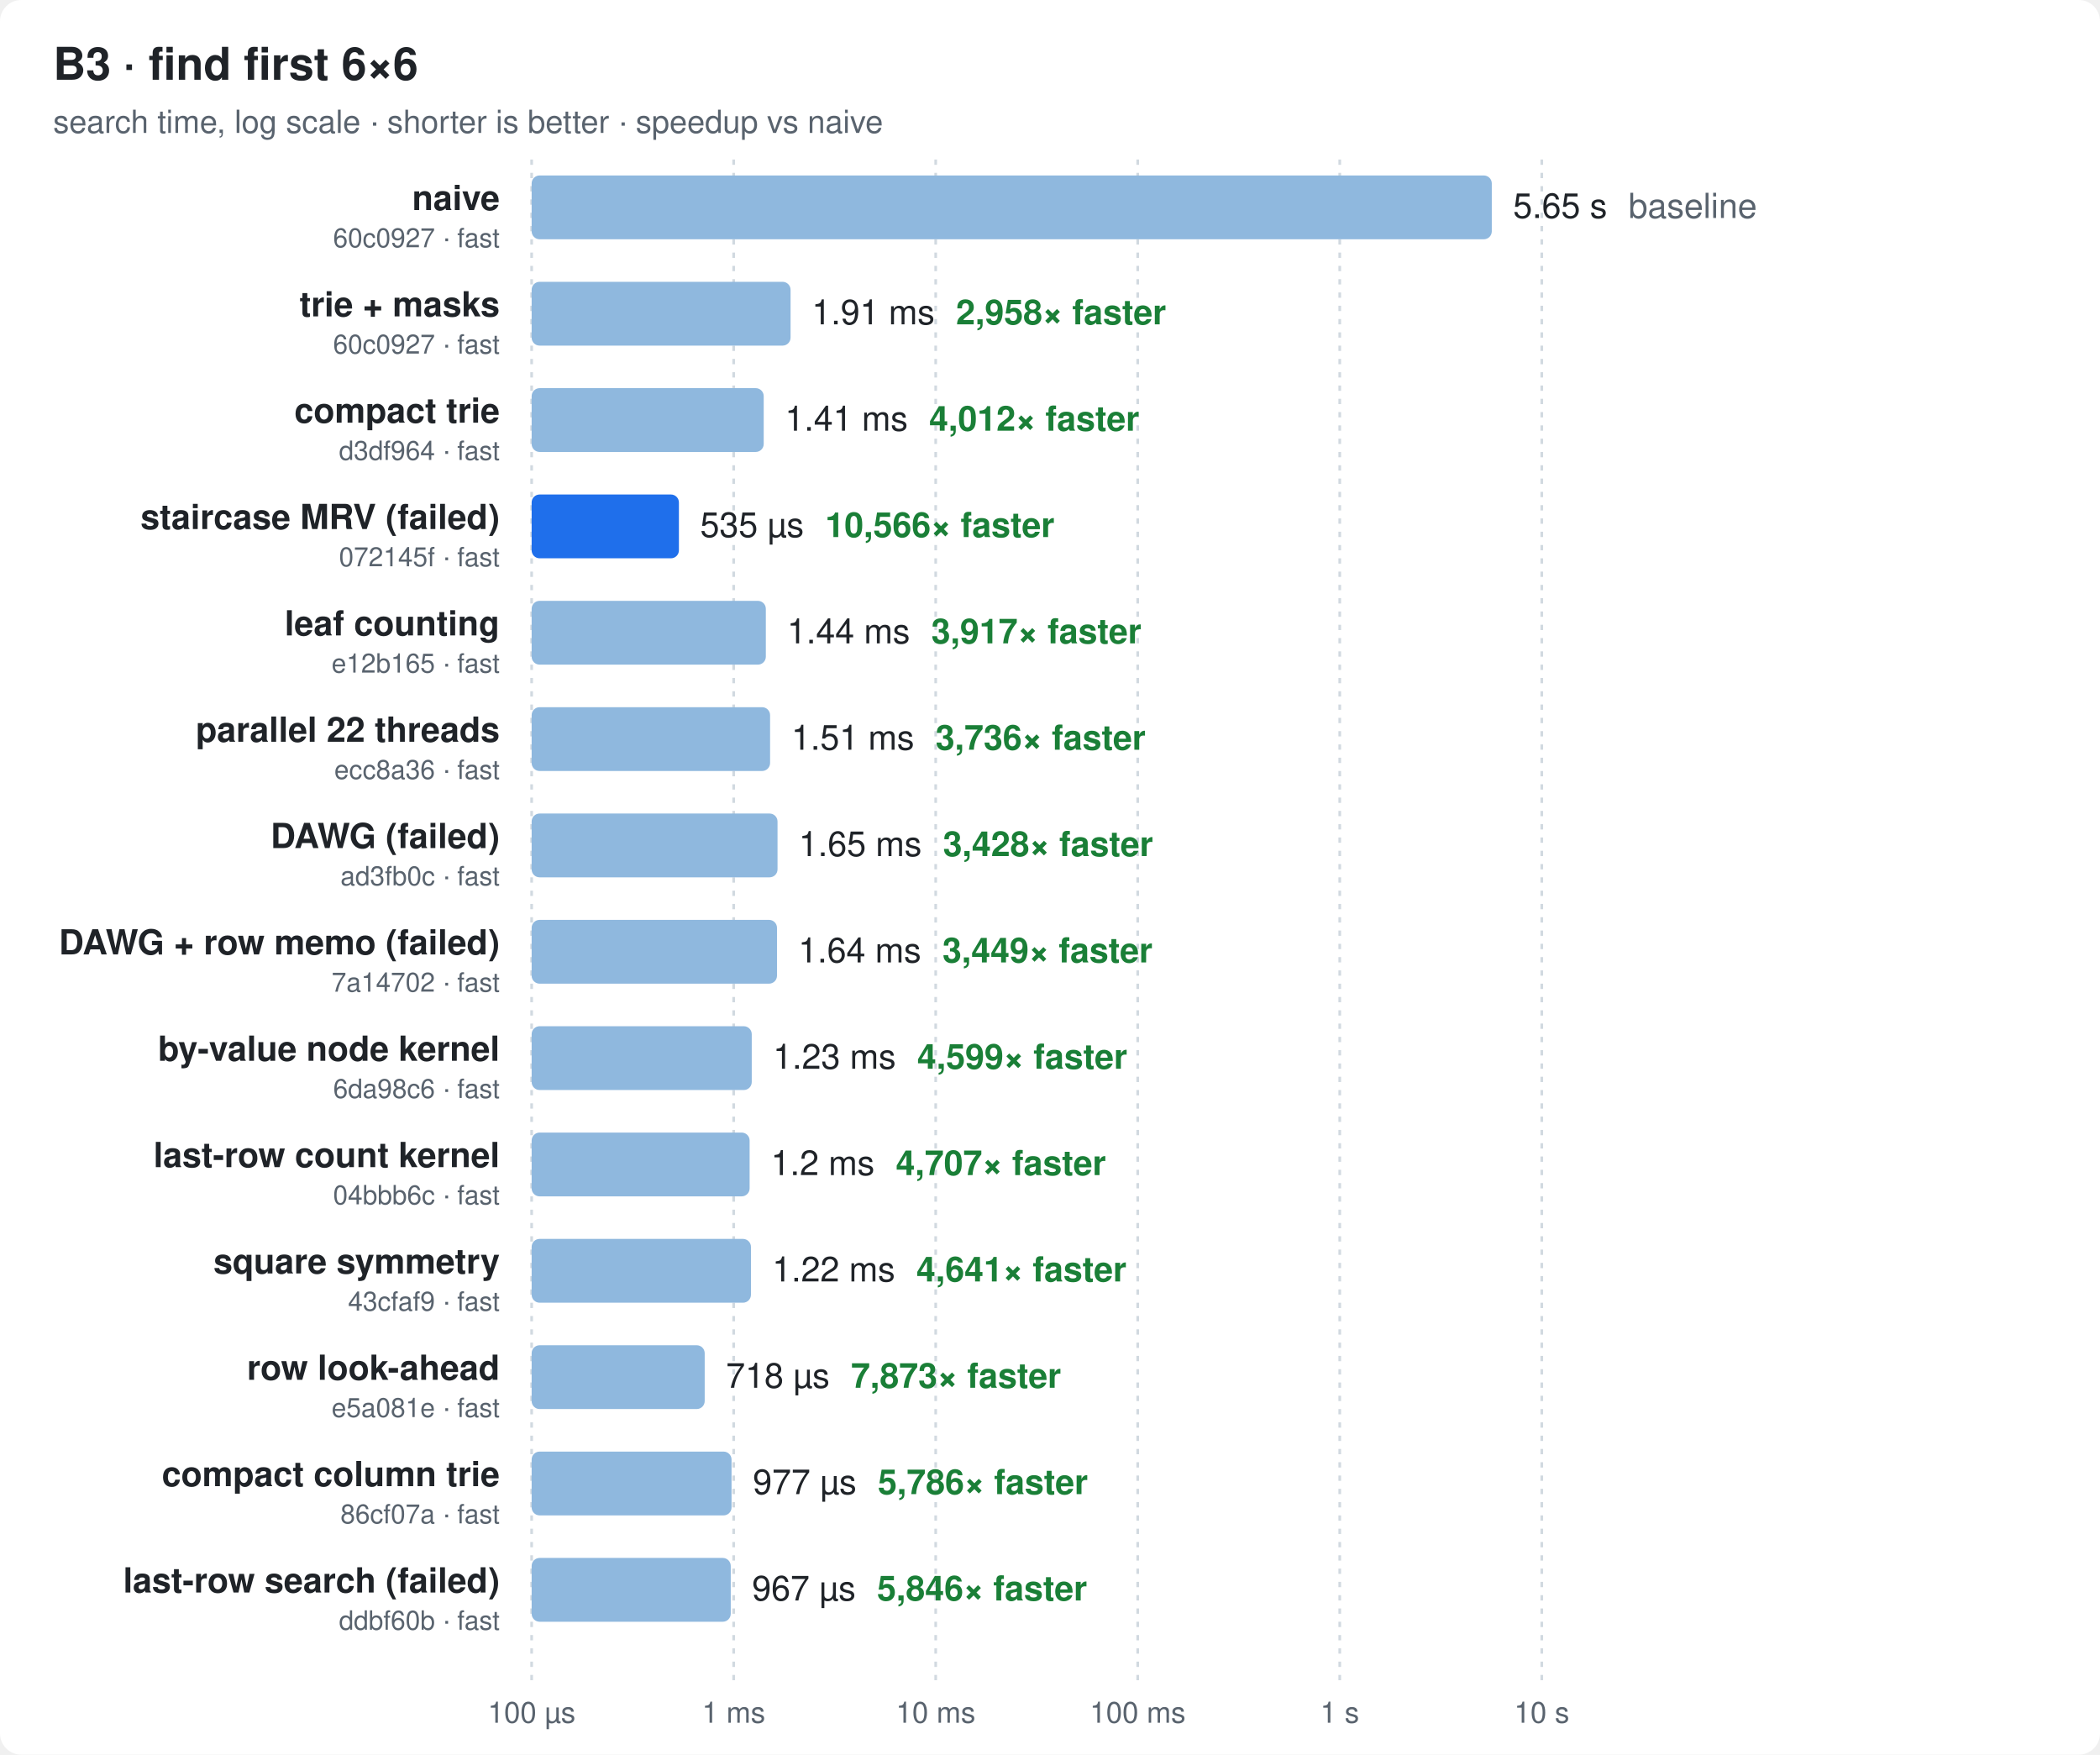
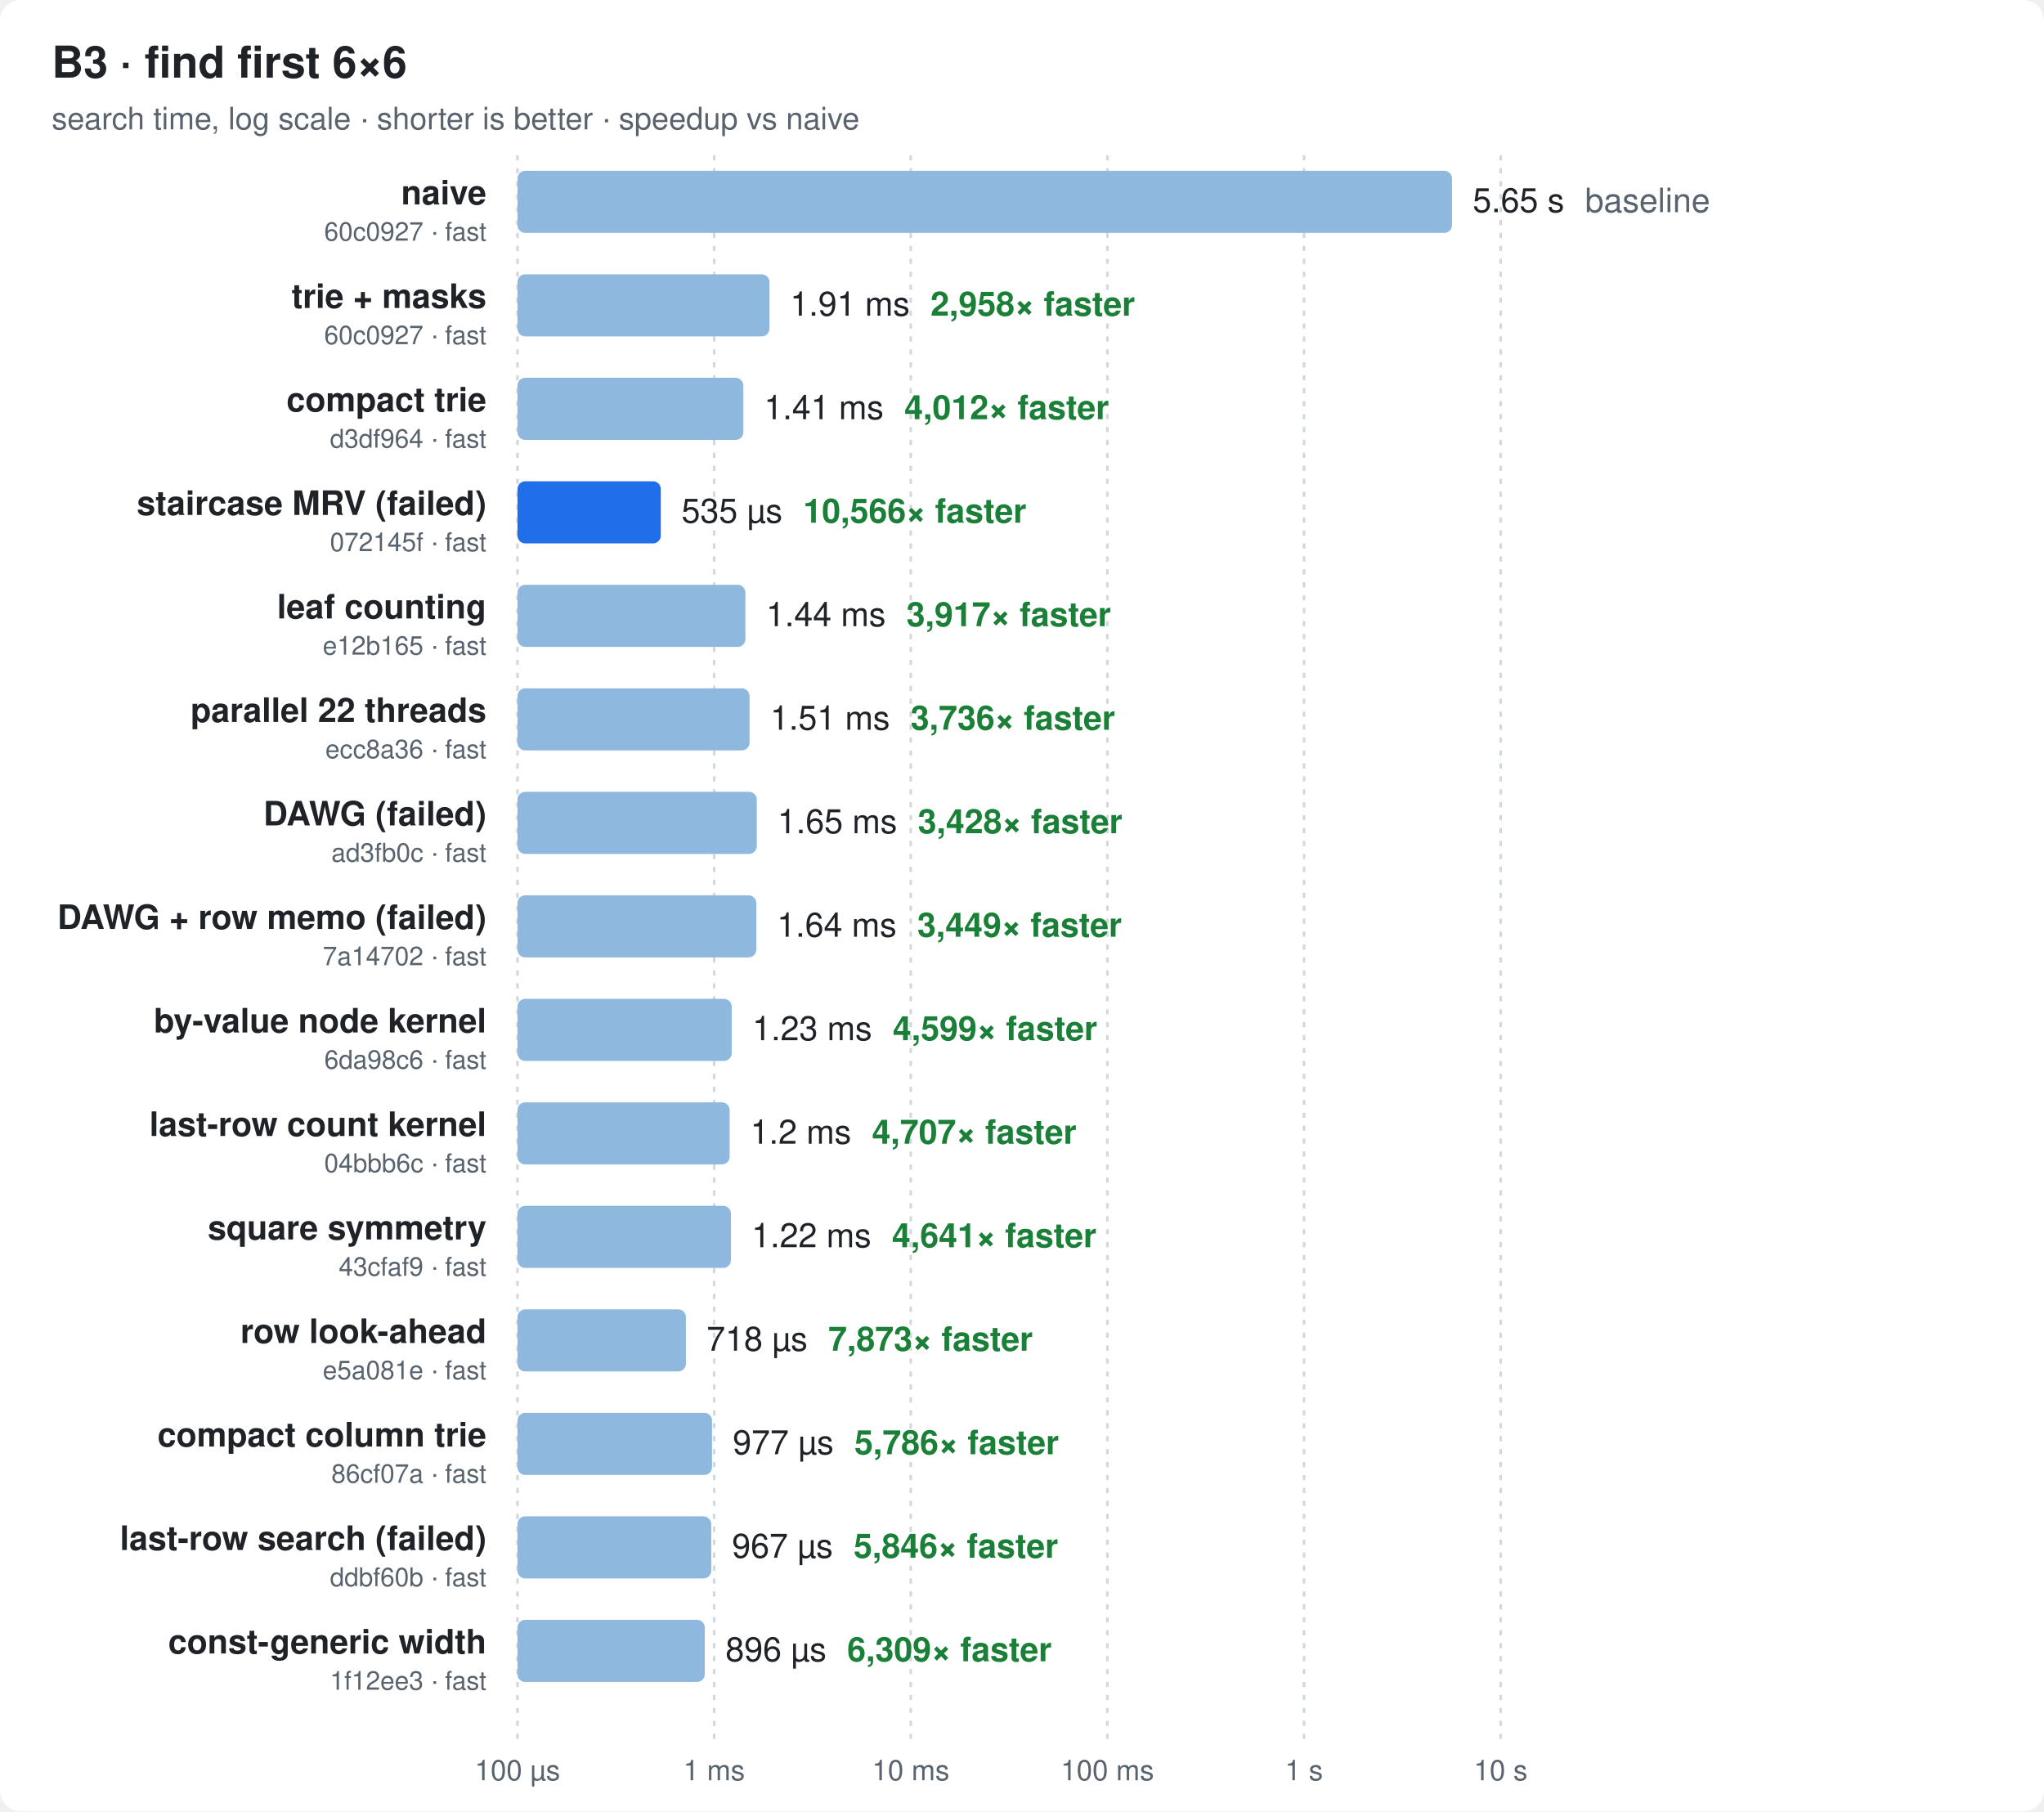
- <svg xmlns="http://www.w3.org/2000/svg" width="790" height="660" viewBox="0 0 790 660" font-family="ui-sans-serif,-apple-system,Segoe UI,Helvetica,Arial,sans-serif">
+ <svg xmlns="http://www.w3.org/2000/svg" width="790" height="700" viewBox="0 0 790 700" font-family="ui-sans-serif,-apple-system,Segoe UI,Helvetica,Arial,sans-serif">
  <style>
  .bg{fill:#ffffff} .t{fill:#1f2328} .m{fill:#59636e} .g{stroke:#d1d9e0}
  .bar{fill:#8fb8de} .best{fill:#1f6feb} .x{fill:#1a7f37;font-weight:600}
  @media (prefers-color-scheme: dark){
    .bg{fill:#0d1117} .t{fill:#e6edf3} .m{fill:#9198a1} .g{stroke:#30363d}
    .bar{fill:#2f5f8f} .best{fill:#4493f8} .x{fill:#3fb950}
  }
</style>
-   <rect class="bg" width="790" height="660" rx="8" />
+   <rect class="bg" width="790" height="700" rx="8" />
  <text class="t" x="20" y="30" font-size="17" font-weight="700">B3 · find first 6×6</text>
  <text class="m" x="20" y="50" font-size="12">search time, log scale · shorter is better · speedup vs naive</text>
-   <line class="g" x1="200.0" x2="200.0" y1="60" y2="632" stroke-dasharray="2 3" />
-   <text class="m" x="200.0" y="648" font-size="11" text-anchor="middle">100 µs</text>
-   <line class="g" x1="276.0" x2="276.0" y1="60" y2="632" stroke-dasharray="2 3" />
-   <text class="m" x="276.0" y="648" font-size="11" text-anchor="middle">1 ms</text>
-   <line class="g" x1="352.0" x2="352.0" y1="60" y2="632" stroke-dasharray="2 3" />
-   <text class="m" x="352.0" y="648" font-size="11" text-anchor="middle">10 ms</text>
-   <line class="g" x1="428.0" x2="428.0" y1="60" y2="632" stroke-dasharray="2 3" />
-   <text class="m" x="428.0" y="648" font-size="11" text-anchor="middle">100 ms</text>
-   <line class="g" x1="504.0" x2="504.0" y1="60" y2="632" stroke-dasharray="2 3" />
-   <text class="m" x="504.0" y="648" font-size="11" text-anchor="middle">1 s</text>
-   <line class="g" x1="580.0" x2="580.0" y1="60" y2="632" stroke-dasharray="2 3" />
-   <text class="m" x="580.0" y="648" font-size="11" text-anchor="middle">10 s</text>
+   <line class="g" x1="200.0" x2="200.0" y1="60" y2="672" stroke-dasharray="2 3" />
+   <text class="m" x="200.0" y="688" font-size="11" text-anchor="middle">100 µs</text>
+   <line class="g" x1="276.0" x2="276.0" y1="60" y2="672" stroke-dasharray="2 3" />
+   <text class="m" x="276.0" y="688" font-size="11" text-anchor="middle">1 ms</text>
+   <line class="g" x1="352.0" x2="352.0" y1="60" y2="672" stroke-dasharray="2 3" />
+   <text class="m" x="352.0" y="688" font-size="11" text-anchor="middle">10 ms</text>
+   <line class="g" x1="428.0" x2="428.0" y1="60" y2="672" stroke-dasharray="2 3" />
+   <text class="m" x="428.0" y="688" font-size="11" text-anchor="middle">100 ms</text>
+   <line class="g" x1="504.0" x2="504.0" y1="60" y2="672" stroke-dasharray="2 3" />
+   <text class="m" x="504.0" y="688" font-size="11" text-anchor="middle">1 s</text>
+   <line class="g" x1="580.0" x2="580.0" y1="60" y2="672" stroke-dasharray="2 3" />
+   <text class="m" x="580.0" y="688" font-size="11" text-anchor="middle">10 s</text>
  <text class="t" x="188" y="79.0" font-size="13" font-weight="600" text-anchor="end">naive</text>
  <text class="m" x="188" y="93.0" font-size="10" text-anchor="end">60c0927 · fast</text>
  <rect class="bar" x="200" y="66" width="361.2" height="24" rx="3" />
  <text class="t" x="569.2" y="82.0" font-size="13">5.65 s<tspan class="m" dx="8">baseline</tspan>
  </text>
  <text class="t" x="188" y="119.0" font-size="13" font-weight="600" text-anchor="end">trie + masks</text>
  <text class="m" x="188" y="133.0" font-size="10" text-anchor="end">60c0927 · fast</text>
  <rect class="bar" x="200" y="106" width="97.4" height="24" rx="3" />
  <text class="t" x="305.4" y="122.0" font-size="13">1.91 ms<tspan class="x" dx="8">2,958× faster</tspan>
  </text>
  <text class="t" x="188" y="159.0" font-size="13" font-weight="600" text-anchor="end">compact trie</text>
  <text class="m" x="188" y="173.0" font-size="10" text-anchor="end">d3df964 · fast</text>
  <rect class="bar" x="200" y="146" width="87.3" height="24" rx="3" />
  <text class="t" x="295.3" y="162.0" font-size="13">1.41 ms<tspan class="x" dx="8">4,012× faster</tspan>
  </text>
  <text class="t" x="188" y="199.0" font-size="13" font-weight="600" text-anchor="end">staircase MRV (failed)</text>
  <text class="m" x="188" y="213.0" font-size="10" text-anchor="end">072145f · fast</text>
  <rect class="best" x="200" y="186" width="55.4" height="24" rx="3" />
  <text class="t" x="263.4" y="202.0" font-size="13">535 µs<tspan class="x" dx="8">10,566× faster</tspan>
  </text>
  <text class="t" x="188" y="239.0" font-size="13" font-weight="600" text-anchor="end">leaf counting</text>
  <text class="m" x="188" y="253.0" font-size="10" text-anchor="end">e12b165 · fast</text>
  <rect class="bar" x="200" y="226" width="88.1" height="24" rx="3" />
  <text class="t" x="296.1" y="242.0" font-size="13">1.44 ms<tspan class="x" dx="8">3,917× faster</tspan>
  </text>
  <text class="t" x="188" y="279.0" font-size="13" font-weight="600" text-anchor="end">parallel 22 threads</text>
  <text class="m" x="188" y="293.0" font-size="10" text-anchor="end">ecc8a36 · fast</text>
  <rect class="bar" x="200" y="266" width="89.7" height="24" rx="3" />
  <text class="t" x="297.7" y="282.0" font-size="13">1.51 ms<tspan class="x" dx="8">3,736× faster</tspan>
  </text>
  <text class="t" x="188" y="319.0" font-size="13" font-weight="600" text-anchor="end">DAWG (failed)</text>
  <text class="m" x="188" y="333.0" font-size="10" text-anchor="end">ad3fb0c · fast</text>
  <rect class="bar" x="200" y="306" width="92.5" height="24" rx="3" />
  <text class="t" x="300.5" y="322.0" font-size="13">1.65 ms<tspan class="x" dx="8">3,428× faster</tspan>
  </text>
  <text class="t" x="188" y="359.0" font-size="13" font-weight="600" text-anchor="end">DAWG + row memo (failed)</text>
  <text class="m" x="188" y="373.0" font-size="10" text-anchor="end">7a14702 · fast</text>
  <rect class="bar" x="200" y="346" width="92.3" height="24" rx="3" />
  <text class="t" x="300.3" y="362.0" font-size="13">1.64 ms<tspan class="x" dx="8">3,449× faster</tspan>
  </text>
  <text class="t" x="188" y="399.0" font-size="13" font-weight="600" text-anchor="end">by-value node kernel</text>
  <text class="m" x="188" y="413.0" font-size="10" text-anchor="end">6da98c6 · fast</text>
  <rect class="bar" x="200" y="386" width="82.8" height="24" rx="3" />
  <text class="t" x="290.8" y="402.0" font-size="13">1.23 ms<tspan class="x" dx="8">4,599× faster</tspan>
  </text>
  <text class="t" x="188" y="439.0" font-size="13" font-weight="600" text-anchor="end">last-row count kernel</text>
  <text class="m" x="188" y="453.0" font-size="10" text-anchor="end">04bbb6c · fast</text>
  <rect class="bar" x="200" y="426" width="82.0" height="24" rx="3" />
  <text class="t" x="290.0" y="442.0" font-size="13">1.2 ms<tspan class="x" dx="8">4,707× faster</tspan>
  </text>
  <text class="t" x="188" y="479.0" font-size="13" font-weight="600" text-anchor="end">square symmetry</text>
  <text class="m" x="188" y="493.0" font-size="10" text-anchor="end">43cfaf9 · fast</text>
  <rect class="bar" x="200" y="466" width="82.5" height="24" rx="3" />
  <text class="t" x="290.5" y="482.0" font-size="13">1.22 ms<tspan class="x" dx="8">4,641× faster</tspan>
  </text>
  <text class="t" x="188" y="519.0" font-size="13" font-weight="600" text-anchor="end">row look-ahead</text>
  <text class="m" x="188" y="533.0" font-size="10" text-anchor="end">e5a081e · fast</text>
  <rect class="bar" x="200" y="506" width="65.1" height="24" rx="3" />
  <text class="t" x="273.1" y="522.0" font-size="13">718 µs<tspan class="x" dx="8">7,873× faster</tspan>
  </text>
  <text class="t" x="188" y="559.0" font-size="13" font-weight="600" text-anchor="end">compact column trie</text>
  <text class="m" x="188" y="573.0" font-size="10" text-anchor="end">86cf07a · fast</text>
  <rect class="bar" x="200" y="546" width="75.2" height="24" rx="3" />
  <text class="t" x="283.2" y="562.0" font-size="13">977 µs<tspan class="x" dx="8">5,786× faster</tspan>
  </text>
  <text class="t" x="188" y="599.0" font-size="13" font-weight="600" text-anchor="end">last-row search (failed)</text>
  <text class="m" x="188" y="613.0" font-size="10" text-anchor="end">ddbf60b · fast</text>
  <rect class="bar" x="200" y="586" width="74.9" height="24" rx="3" />
  <text class="t" x="282.9" y="602.0" font-size="13">967 µs<tspan class="x" dx="8">5,846× faster</tspan>
  </text>
+   <text class="t" x="188" y="639.0" font-size="13" font-weight="600" text-anchor="end">const-generic width</text>
+   <text class="m" x="188" y="653.0" font-size="10" text-anchor="end">1f12ee3 · fast</text>
+   <rect class="bar" x="200" y="626" width="72.4" height="24" rx="3" />
+   <text class="t" x="280.4" y="642.0" font-size="13">896 µs<tspan class="x" dx="8">6,309× faster</tspan>
+   </text>
</svg>
